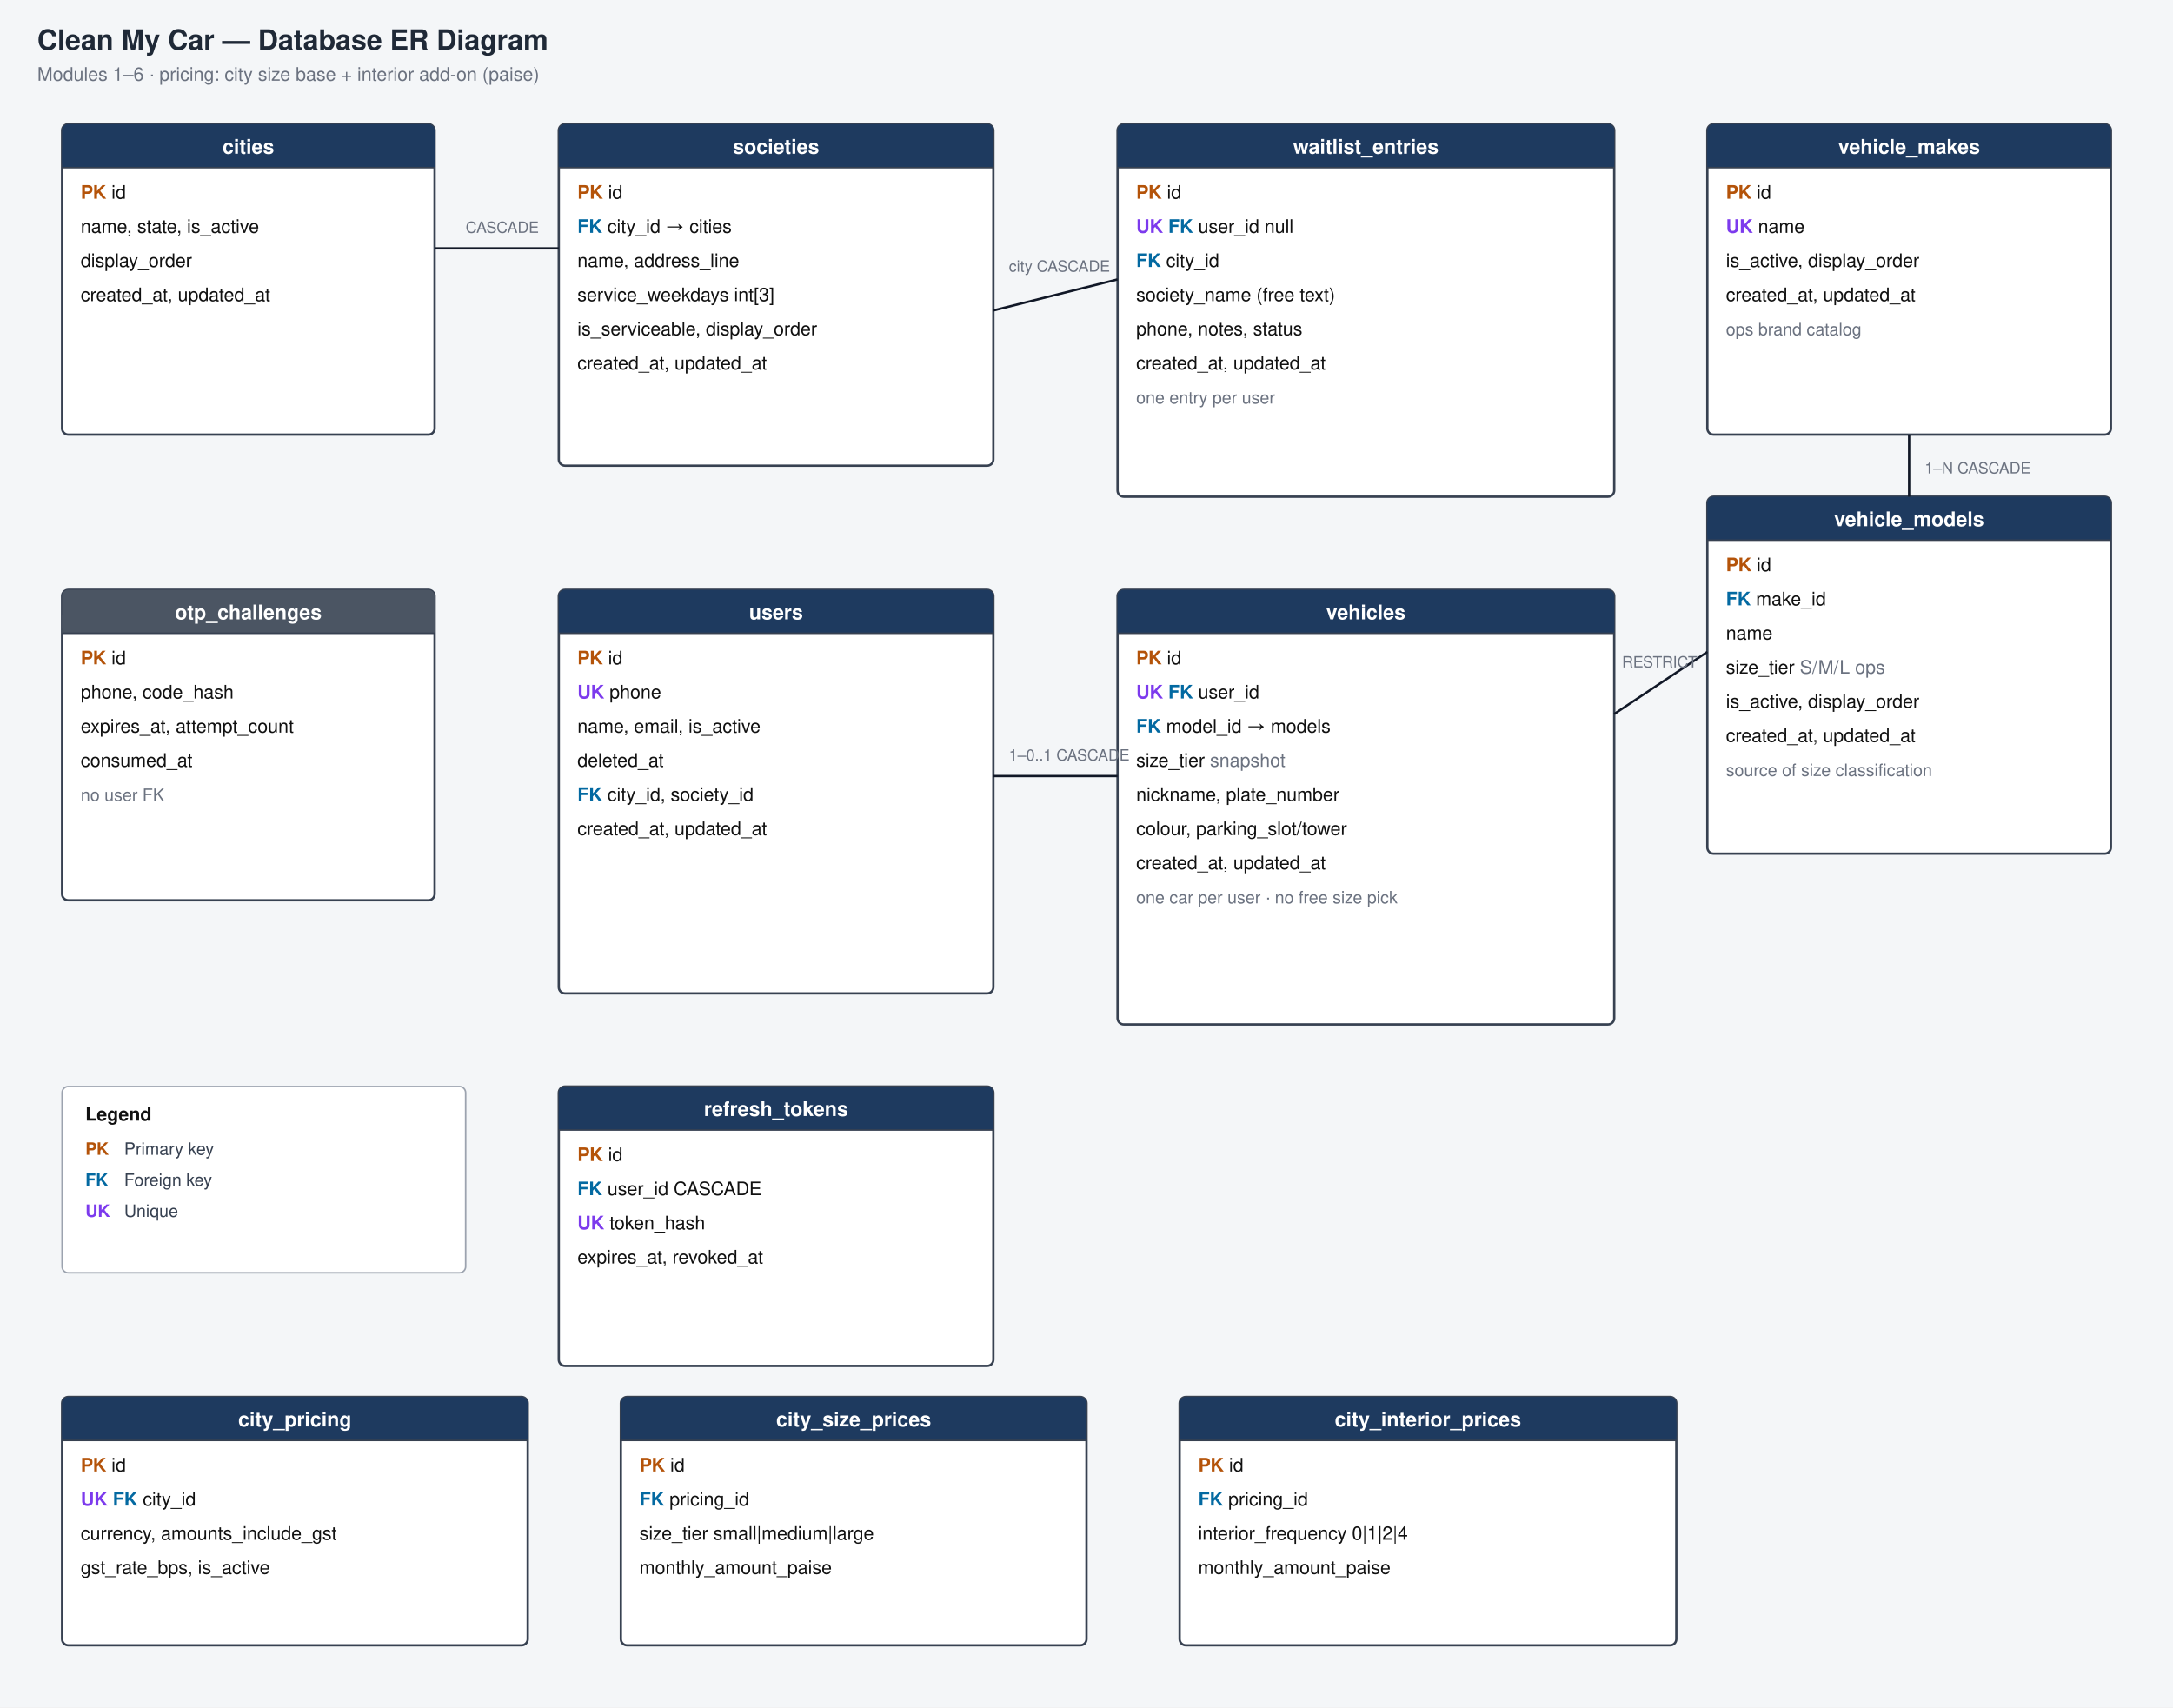
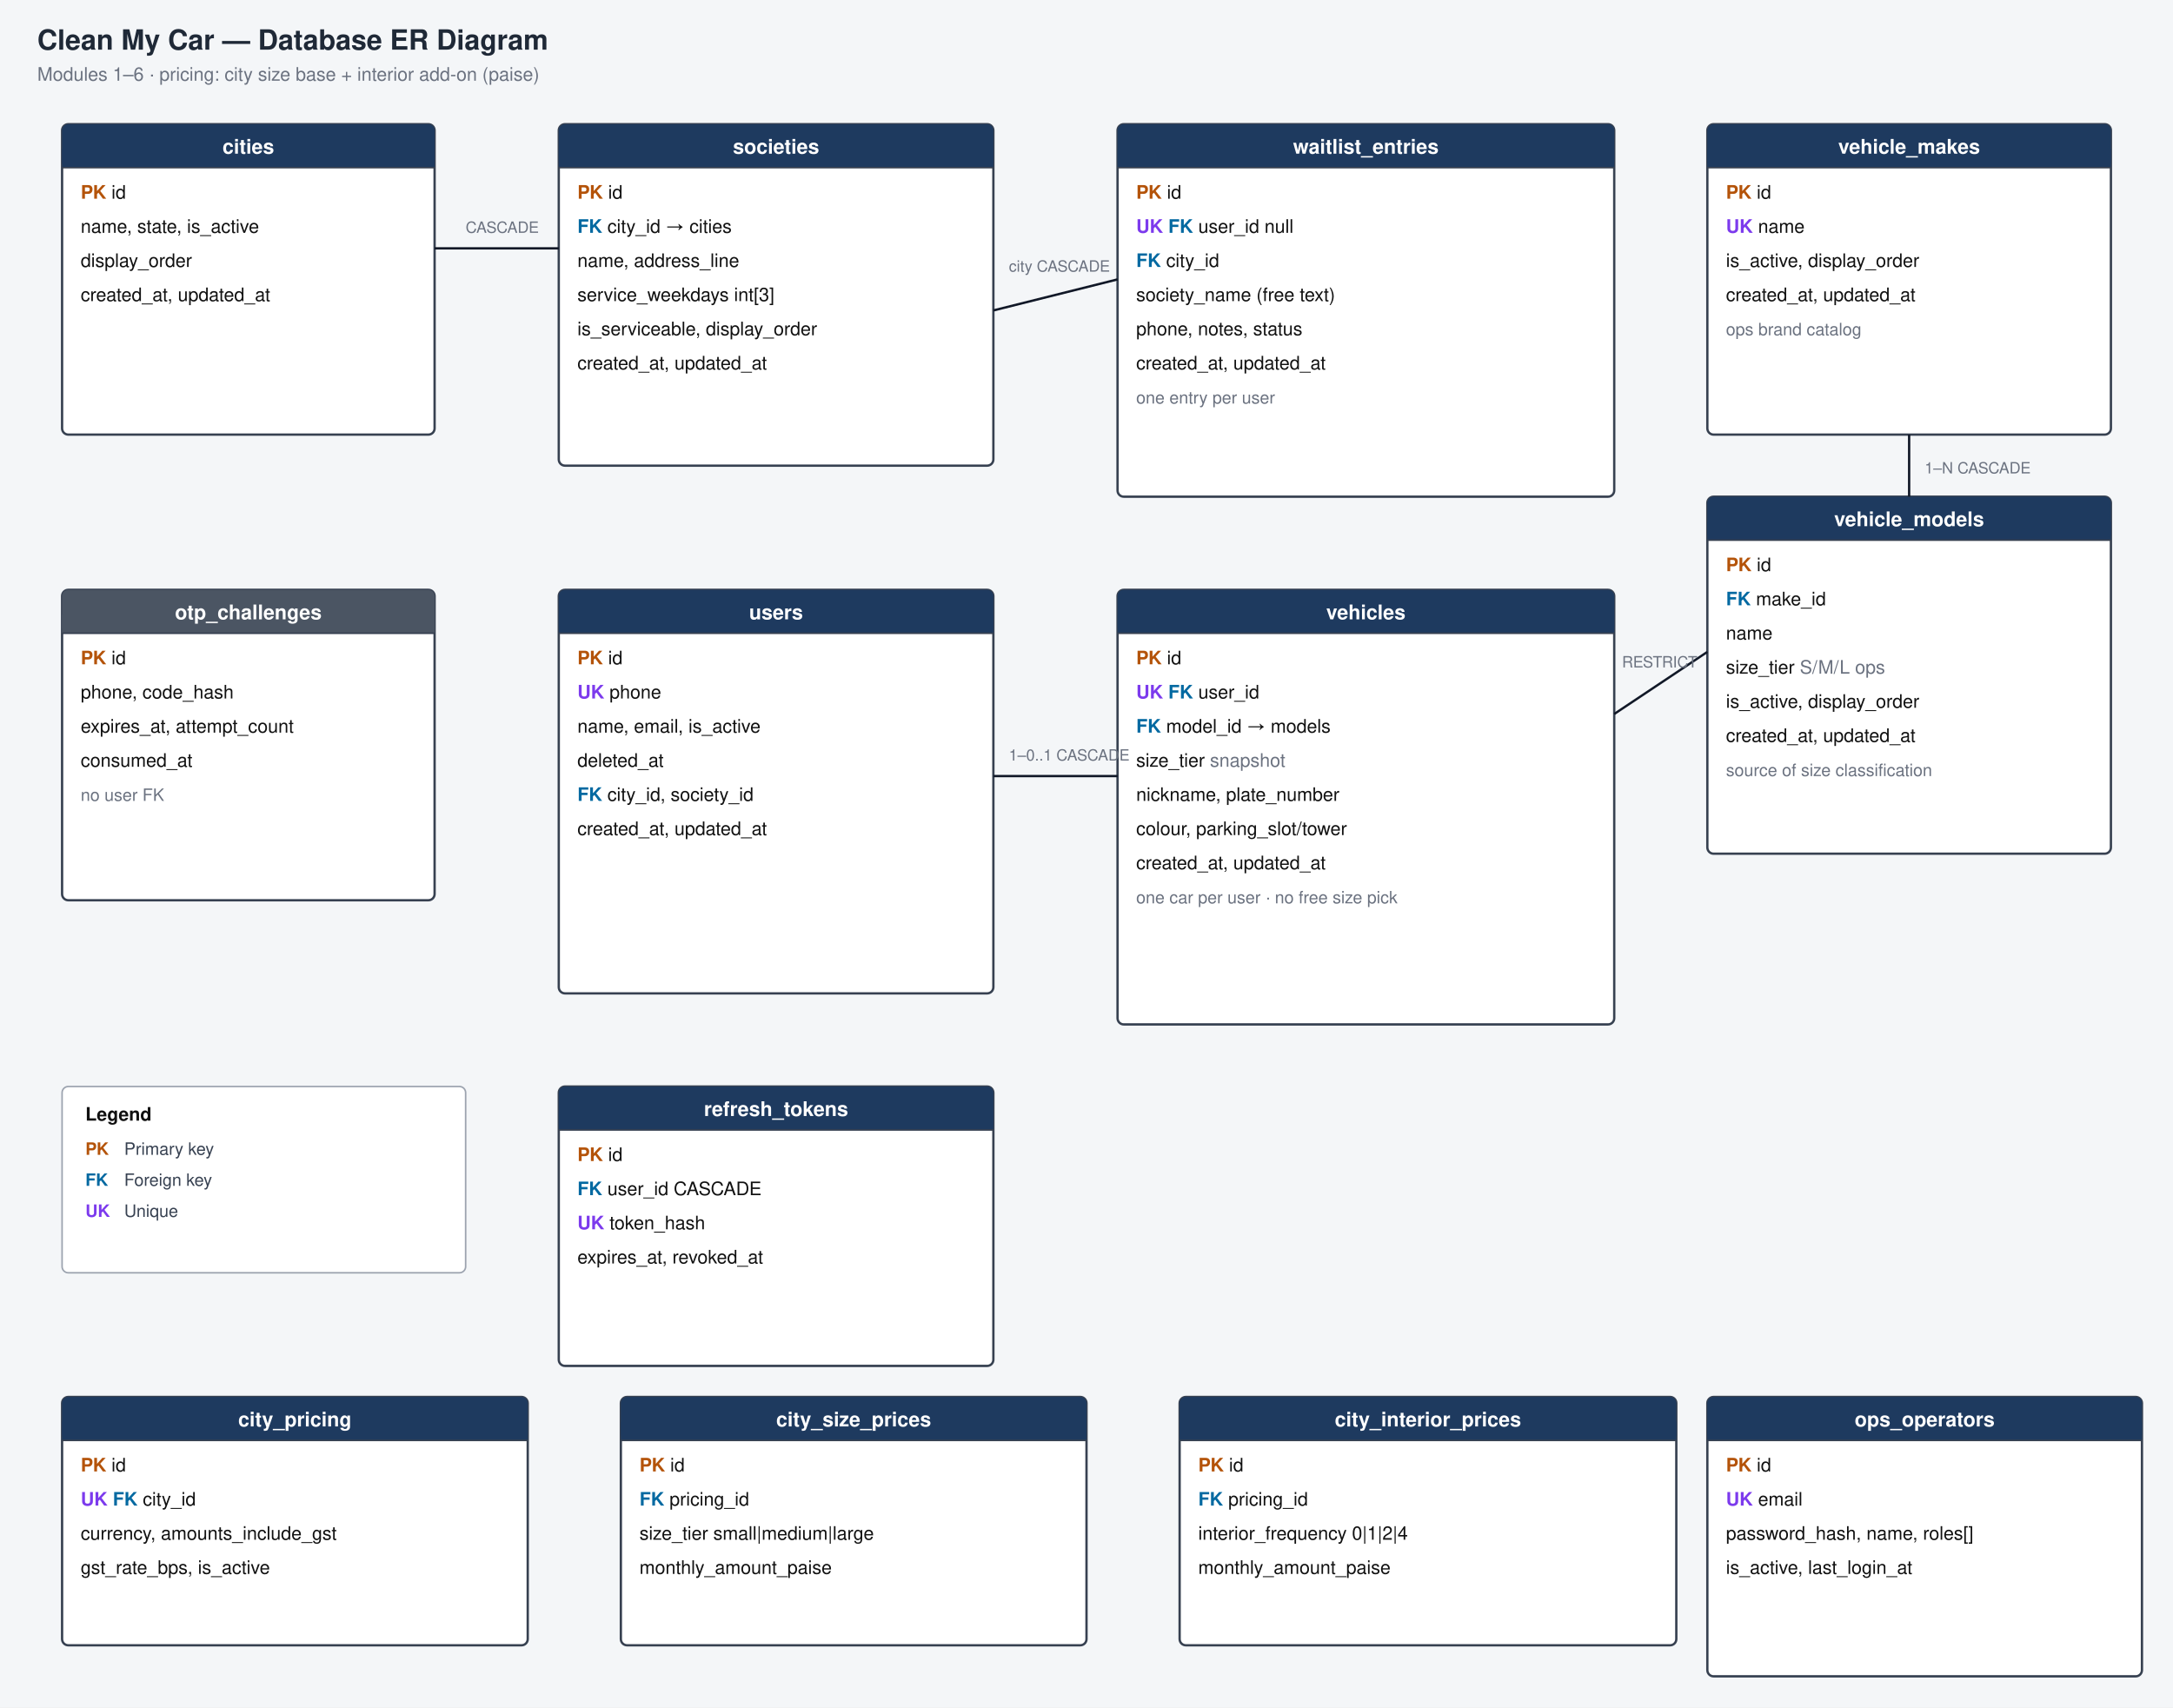
<svg xmlns="http://www.w3.org/2000/svg" width="1400" height="1100" viewBox="0 0 1400 1100" font-family="Helvetica, Arial, sans-serif">
  <rect width="100%" height="100%" fill="#f4f6f8" />
  <text x="24" y="32" font-size="18" font-weight="700" fill="#1f2937">Clean My Car — Database ER Diagram</text>
  <text x="24" y="52" font-size="12" fill="#6b7280">Modules 1–6 · pricing: city size base + interior add-on (paise)</text>
  <g id="table-cities">
    <rect x="40" y="80" width="240" height="200" rx="4" fill="#fff" stroke="#374151" stroke-width="1.5" />
    <rect x="40" y="80" width="240" height="28" rx="4" fill="#1e3a5f" />
    <rect x="40" y="96" width="240" height="12" fill="#1e3a5f" />
    <text x="160" y="99" text-anchor="middle" font-size="13" font-weight="700" fill="#fff">cities</text>
    <line x1="40" y1="108" x2="280" y2="108" stroke="#374151" />
    <text x="52" y="128" font-size="12" fill="#111">
      <tspan font-weight="700" fill="#b45309">PK</tspan>  id</text>
    <text x="52" y="150" font-size="12" fill="#111">name, state, is_active</text>
    <text x="52" y="172" font-size="12" fill="#111">display_order</text>
    <text x="52" y="194" font-size="12" fill="#111">created_at, updated_at</text>
  </g>
  <g id="table-societies">
    <rect x="360" y="80" width="280" height="220" rx="4" fill="#fff" stroke="#374151" stroke-width="1.5" />
    <rect x="360" y="80" width="280" height="28" rx="4" fill="#1e3a5f" />
    <rect x="360" y="96" width="280" height="12" fill="#1e3a5f" />
    <text x="500" y="99" text-anchor="middle" font-size="13" font-weight="700" fill="#fff">societies</text>
    <line x1="360" y1="108" x2="640" y2="108" stroke="#374151" />
    <text x="372" y="128" font-size="12" fill="#111">
      <tspan font-weight="700" fill="#b45309">PK</tspan>  id</text>
    <text x="372" y="150" font-size="12" fill="#111">
      <tspan font-weight="700" fill="#0369a1">FK</tspan>  city_id → cities</text>
    <text x="372" y="172" font-size="12" fill="#111">name, address_line</text>
    <text x="372" y="194" font-size="12" fill="#111">service_weekdays int[3]</text>
    <text x="372" y="216" font-size="12" fill="#111">is_serviceable, display_order</text>
    <text x="372" y="238" font-size="12" fill="#111">created_at, updated_at</text>
  </g>
  <g id="table-waitlist">
    <rect x="720" y="80" width="320" height="240" rx="4" fill="#fff" stroke="#374151" stroke-width="1.5" />
    <rect x="720" y="80" width="320" height="28" rx="4" fill="#1e3a5f" />
    <rect x="720" y="96" width="320" height="12" fill="#1e3a5f" />
    <text x="880" y="99" text-anchor="middle" font-size="13" font-weight="700" fill="#fff">waitlist_entries</text>
    <line x1="720" y1="108" x2="1040" y2="108" stroke="#374151" />
    <text x="732" y="128" font-size="12" fill="#111">
      <tspan font-weight="700" fill="#b45309">PK</tspan>  id</text>
    <text x="732" y="150" font-size="12" fill="#111">
      <tspan font-weight="700" fill="#7c3aed">UK</tspan>
      <tspan font-weight="700" fill="#0369a1">FK</tspan>  user_id null</text>
    <text x="732" y="172" font-size="12" fill="#111">
      <tspan font-weight="700" fill="#0369a1">FK</tspan>  city_id</text>
    <text x="732" y="194" font-size="12" fill="#111">society_name (free text)</text>
    <text x="732" y="216" font-size="12" fill="#111">phone, notes, status</text>
    <text x="732" y="238" font-size="12" fill="#111">created_at, updated_at</text>
    <text x="732" y="260" font-size="11" fill="#6b7280">one entry per user</text>
  </g>
  <g id="table-makes">
    <rect x="1100" y="80" width="260" height="200" rx="4" fill="#fff" stroke="#374151" stroke-width="1.5" />
    <rect x="1100" y="80" width="260" height="28" rx="4" fill="#1e3a5f" />
    <rect x="1100" y="96" width="260" height="12" fill="#1e3a5f" />
    <text x="1230" y="99" text-anchor="middle" font-size="13" font-weight="700" fill="#fff">vehicle_makes</text>
    <line x1="1100" y1="108" x2="1360" y2="108" stroke="#374151" />
    <text x="1112" y="128" font-size="12" fill="#111">
      <tspan font-weight="700" fill="#b45309">PK</tspan>  id</text>
    <text x="1112" y="150" font-size="12" fill="#111">
      <tspan font-weight="700" fill="#7c3aed">UK</tspan>  name</text>
    <text x="1112" y="172" font-size="12" fill="#111">is_active, display_order</text>
    <text x="1112" y="194" font-size="12" fill="#111">created_at, updated_at</text>
    <text x="1112" y="216" font-size="11" fill="#6b7280">ops brand catalog</text>
  </g>
  <g id="table-models">
    <rect x="1100" y="320" width="260" height="230" rx="4" fill="#fff" stroke="#374151" stroke-width="1.5" />
    <rect x="1100" y="320" width="260" height="28" rx="4" fill="#1e3a5f" />
    <rect x="1100" y="336" width="260" height="12" fill="#1e3a5f" />
    <text x="1230" y="339" text-anchor="middle" font-size="13" font-weight="700" fill="#fff">vehicle_models</text>
    <line x1="1100" y1="348" x2="1360" y2="348" stroke="#374151" />
    <text x="1112" y="368" font-size="12" fill="#111">
      <tspan font-weight="700" fill="#b45309">PK</tspan>  id</text>
    <text x="1112" y="390" font-size="12" fill="#111">
      <tspan font-weight="700" fill="#0369a1">FK</tspan>  make_id</text>
    <text x="1112" y="412" font-size="12" fill="#111">name</text>
    <text x="1112" y="434" font-size="12" fill="#111">size_tier  <tspan fill="#6b7280">S/M/L ops</tspan>
    </text>
    <text x="1112" y="456" font-size="12" fill="#111">is_active, display_order</text>
    <text x="1112" y="478" font-size="12" fill="#111">created_at, updated_at</text>
    <text x="1112" y="500" font-size="11" fill="#6b7280">source of size classification</text>
  </g>
  <g id="table-users">
    <rect x="360" y="380" width="280" height="260" rx="4" fill="#fff" stroke="#374151" stroke-width="1.5" />
    <rect x="360" y="380" width="280" height="28" rx="4" fill="#1e3a5f" />
    <rect x="360" y="396" width="280" height="12" fill="#1e3a5f" />
    <text x="500" y="399" text-anchor="middle" font-size="13" font-weight="700" fill="#fff">users</text>
    <line x1="360" y1="408" x2="640" y2="408" stroke="#374151" />
    <text x="372" y="428" font-size="12" fill="#111">
      <tspan font-weight="700" fill="#b45309">PK</tspan>  id</text>
    <text x="372" y="450" font-size="12" fill="#111">
      <tspan font-weight="700" fill="#7c3aed">UK</tspan>  phone</text>
    <text x="372" y="472" font-size="12" fill="#111">name, email, is_active</text>
    <text x="372" y="494" font-size="12" fill="#111">deleted_at</text>
    <text x="372" y="516" font-size="12" fill="#111">
      <tspan font-weight="700" fill="#0369a1">FK</tspan>  city_id, society_id</text>
    <text x="372" y="538" font-size="12" fill="#111">created_at, updated_at</text>
  </g>
  <g id="table-vehicles">
    <rect x="720" y="380" width="320" height="280" rx="4" fill="#fff" stroke="#374151" stroke-width="1.5" />
    <rect x="720" y="380" width="320" height="28" rx="4" fill="#1e3a5f" />
    <rect x="720" y="396" width="320" height="12" fill="#1e3a5f" />
    <text x="880" y="399" text-anchor="middle" font-size="13" font-weight="700" fill="#fff">vehicles</text>
    <line x1="720" y1="408" x2="1040" y2="408" stroke="#374151" />
    <text x="732" y="428" font-size="12" fill="#111">
      <tspan font-weight="700" fill="#b45309">PK</tspan>  id</text>
    <text x="732" y="450" font-size="12" fill="#111">
      <tspan font-weight="700" fill="#7c3aed">UK</tspan>
      <tspan font-weight="700" fill="#0369a1">FK</tspan>  user_id</text>
    <text x="732" y="472" font-size="12" fill="#111">
      <tspan font-weight="700" fill="#0369a1">FK</tspan>  model_id → models</text>
    <text x="732" y="494" font-size="12" fill="#111">size_tier  <tspan fill="#6b7280">snapshot</tspan>
    </text>
    <text x="732" y="516" font-size="12" fill="#111">nickname, plate_number</text>
    <text x="732" y="538" font-size="12" fill="#111">colour, parking_slot/tower</text>
    <text x="732" y="560" font-size="12" fill="#111">created_at, updated_at</text>
    <text x="732" y="582" font-size="11" fill="#6b7280">one car per user · no free size pick</text>
  </g>
  <g id="table-refresh">
    <rect x="360" y="700" width="280" height="180" rx="4" fill="#fff" stroke="#374151" stroke-width="1.5" />
    <rect x="360" y="700" width="280" height="28" rx="4" fill="#1e3a5f" />
    <rect x="360" y="716" width="280" height="12" fill="#1e3a5f" />
    <text x="500" y="719" text-anchor="middle" font-size="13" font-weight="700" fill="#fff">refresh_tokens</text>
    <line x1="360" y1="728" x2="640" y2="728" stroke="#374151" />
    <text x="372" y="748" font-size="12" fill="#111">
      <tspan font-weight="700" fill="#b45309">PK</tspan>  id</text>
    <text x="372" y="770" font-size="12" fill="#111">
      <tspan font-weight="700" fill="#0369a1">FK</tspan>  user_id CASCADE</text>
    <text x="372" y="792" font-size="12" fill="#111">
      <tspan font-weight="700" fill="#7c3aed">UK</tspan>  token_hash</text>
    <text x="372" y="814" font-size="12" fill="#111">expires_at, revoked_at</text>
  </g>
  <g id="table-otp">
    <rect x="40" y="380" width="240" height="200" rx="4" fill="#fff" stroke="#374151" stroke-width="1.5" />
    <rect x="40" y="380" width="240" height="28" rx="4" fill="#4b5563" />
    <rect x="40" y="396" width="240" height="12" fill="#4b5563" />
    <text x="160" y="399" text-anchor="middle" font-size="13" font-weight="700" fill="#fff">otp_challenges</text>
    <line x1="40" y1="408" x2="280" y2="408" stroke="#374151" />
    <text x="52" y="428" font-size="12" fill="#111">
      <tspan font-weight="700" fill="#b45309">PK</tspan>  id</text>
    <text x="52" y="450" font-size="12" fill="#111">phone, code_hash</text>
    <text x="52" y="472" font-size="12" fill="#111">expires_at, attempt_count</text>
    <text x="52" y="494" font-size="12" fill="#111">consumed_at</text>
    <text x="52" y="516" font-size="11" fill="#6b7280">no user FK</text>
  </g>
  <line x1="280" y1="160" x2="360" y2="160" stroke="#111827" stroke-width="1.5" />
  <text x="300" y="150" font-size="10" fill="#6b7280">CASCADE</text>
  <line x1="1230" y1="280" x2="1230" y2="320" stroke="#111827" stroke-width="1.5" />
  <text x="1240" y="305" font-size="10" fill="#6b7280">1–N CASCADE</text>
  <line x1="640" y1="500" x2="720" y2="500" stroke="#111827" stroke-width="1.5" />
  <text x="650" y="490" font-size="10" fill="#6b7280">1–0..1 CASCADE</text>
  <path d="M 1100 420 L 1040 460" fill="none" stroke="#111827" stroke-width="1.5" />
  <text x="1045" y="430" font-size="10" fill="#6b7280">RESTRICT</text>
  <path d="M 640 200 L 720 180" fill="none" stroke="#111827" stroke-width="1.5" />
  <text x="650" y="175" font-size="10" fill="#6b7280">city CASCADE</text>
  <g id="table-city-pricing">
    <rect x="40" y="900" width="300" height="160" rx="4" fill="#fff" stroke="#374151" stroke-width="1.5" />
    <rect x="40" y="900" width="300" height="28" rx="4" fill="#1e3a5f" />
    <rect x="40" y="916" width="300" height="12" fill="#1e3a5f" />
    <text x="190" y="919" text-anchor="middle" font-size="13" font-weight="700" fill="#fff">city_pricing</text>
    <line x1="40" y1="928" x2="340" y2="928" stroke="#374151" />
    <text x="52" y="948" font-size="12" fill="#111">
      <tspan font-weight="700" fill="#b45309">PK</tspan>  id</text>
    <text x="52" y="970" font-size="12" fill="#111">
      <tspan font-weight="700" fill="#7c3aed">UK</tspan>
      <tspan font-weight="700" fill="#0369a1">FK</tspan>  city_id</text>
    <text x="52" y="992" font-size="12" fill="#111">currency, amounts_include_gst</text>
    <text x="52" y="1014" font-size="12" fill="#111">gst_rate_bps, is_active</text>
  </g>
  <g id="table-city-size-prices">
    <rect x="400" y="900" width="300" height="160" rx="4" fill="#fff" stroke="#374151" stroke-width="1.5" />
    <rect x="400" y="900" width="300" height="28" rx="4" fill="#1e3a5f" />
    <rect x="400" y="916" width="300" height="12" fill="#1e3a5f" />
    <text x="550" y="919" text-anchor="middle" font-size="13" font-weight="700" fill="#fff">city_size_prices</text>
    <line x1="400" y1="928" x2="700" y2="928" stroke="#374151" />
    <text x="412" y="948" font-size="12" fill="#111">
      <tspan font-weight="700" fill="#b45309">PK</tspan>  id</text>
    <text x="412" y="970" font-size="12" fill="#111">
      <tspan font-weight="700" fill="#0369a1">FK</tspan>  pricing_id</text>
    <text x="412" y="992" font-size="12" fill="#111">size_tier  small|medium|large</text>
    <text x="412" y="1014" font-size="12" fill="#111">monthly_amount_paise</text>
  </g>
  <g id="table-city-interior-prices">
    <rect x="760" y="900" width="320" height="160" rx="4" fill="#fff" stroke="#374151" stroke-width="1.5" />
    <rect x="760" y="900" width="320" height="28" rx="4" fill="#1e3a5f" />
    <rect x="760" y="916" width="320" height="12" fill="#1e3a5f" />
    <text x="920" y="919" text-anchor="middle" font-size="13" font-weight="700" fill="#fff">city_interior_prices</text>
    <line x1="760" y1="928" x2="1080" y2="928" stroke="#374151" />
    <text x="772" y="948" font-size="12" fill="#111">
      <tspan font-weight="700" fill="#b45309">PK</tspan>  id</text>
    <text x="772" y="970" font-size="12" fill="#111">
      <tspan font-weight="700" fill="#0369a1">FK</tspan>  pricing_id</text>
    <text x="772" y="992" font-size="12" fill="#111">interior_frequency  0|1|2|4</text>
    <text x="772" y="1014" font-size="12" fill="#111">monthly_amount_paise</text>
  </g>
  <g id="legend">
    <rect x="40" y="700" width="260" height="120" rx="4" fill="#fff" stroke="#9ca3af" />
    <text x="55" y="722" font-size="12" font-weight="700" fill="#111">Legend</text>
    <text x="55" y="744" font-size="11" fill="#b45309" font-weight="700">PK</text>
    <text x="80" y="744" font-size="11" fill="#374151">Primary key</text>
    <text x="55" y="764" font-size="11" fill="#0369a1" font-weight="700">FK</text>
    <text x="80" y="764" font-size="11" fill="#374151">Foreign key</text>
    <text x="55" y="784" font-size="11" fill="#7c3aed" font-weight="700">UK</text>
    <text x="80" y="784" font-size="11" fill="#374151">Unique</text>
  </g>
+   <g id="table-ops-operators">
+     <rect x="1100" y="900" width="280" height="180" rx="4" fill="#fff" stroke="#374151" stroke-width="1.5" />
+     <rect x="1100" y="900" width="280" height="28" rx="4" fill="#1e3a5f" />
+     <rect x="1100" y="916" width="280" height="12" fill="#1e3a5f" />
+     <text x="1240" y="919" text-anchor="middle" font-size="13" font-weight="700" fill="#fff">ops_operators</text>
+     <line x1="1100" y1="928" x2="1380" y2="928" stroke="#374151" />
+     <text x="1112" y="948" font-size="12" fill="#111">
+       <tspan font-weight="700" fill="#b45309">PK</tspan>  id</text>
+     <text x="1112" y="970" font-size="12" fill="#111">
+       <tspan font-weight="700" fill="#7c3aed">UK</tspan>  email</text>
+     <text x="1112" y="992" font-size="12" fill="#111">password_hash, name, roles[]</text>
+     <text x="1112" y="1014" font-size="12" fill="#111">is_active, last_login_at</text>
+   </g>
</svg>
